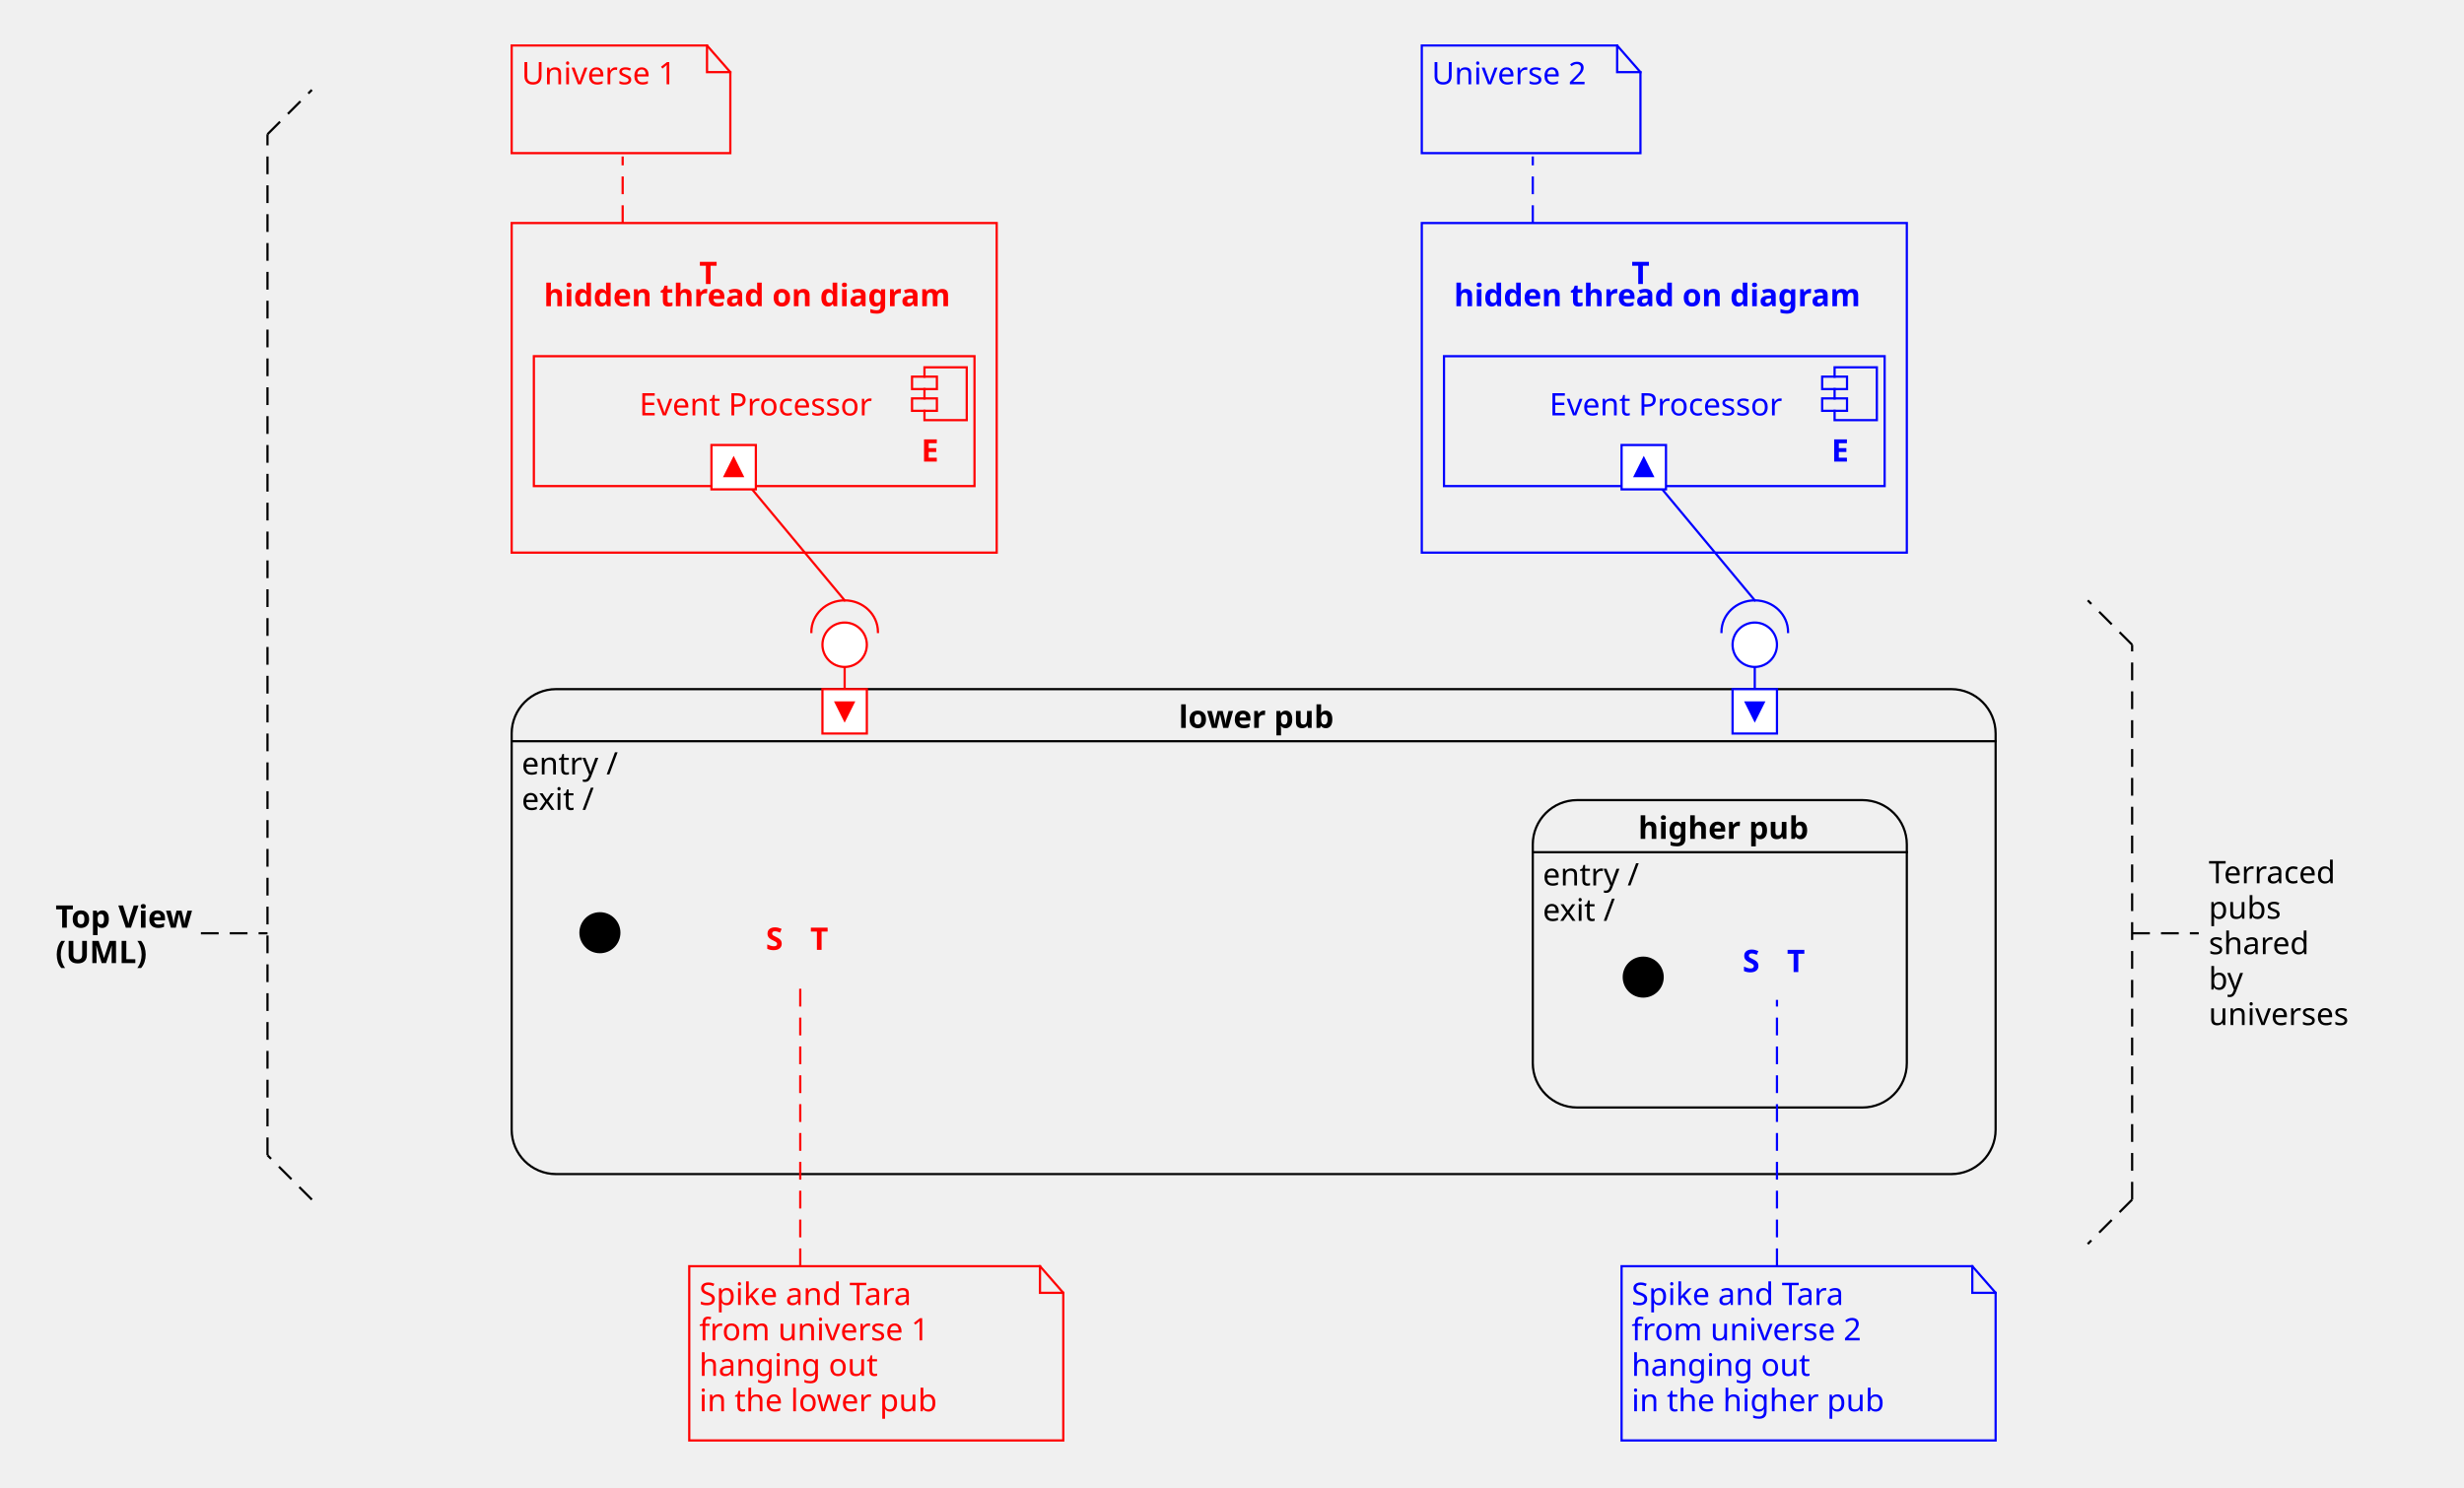
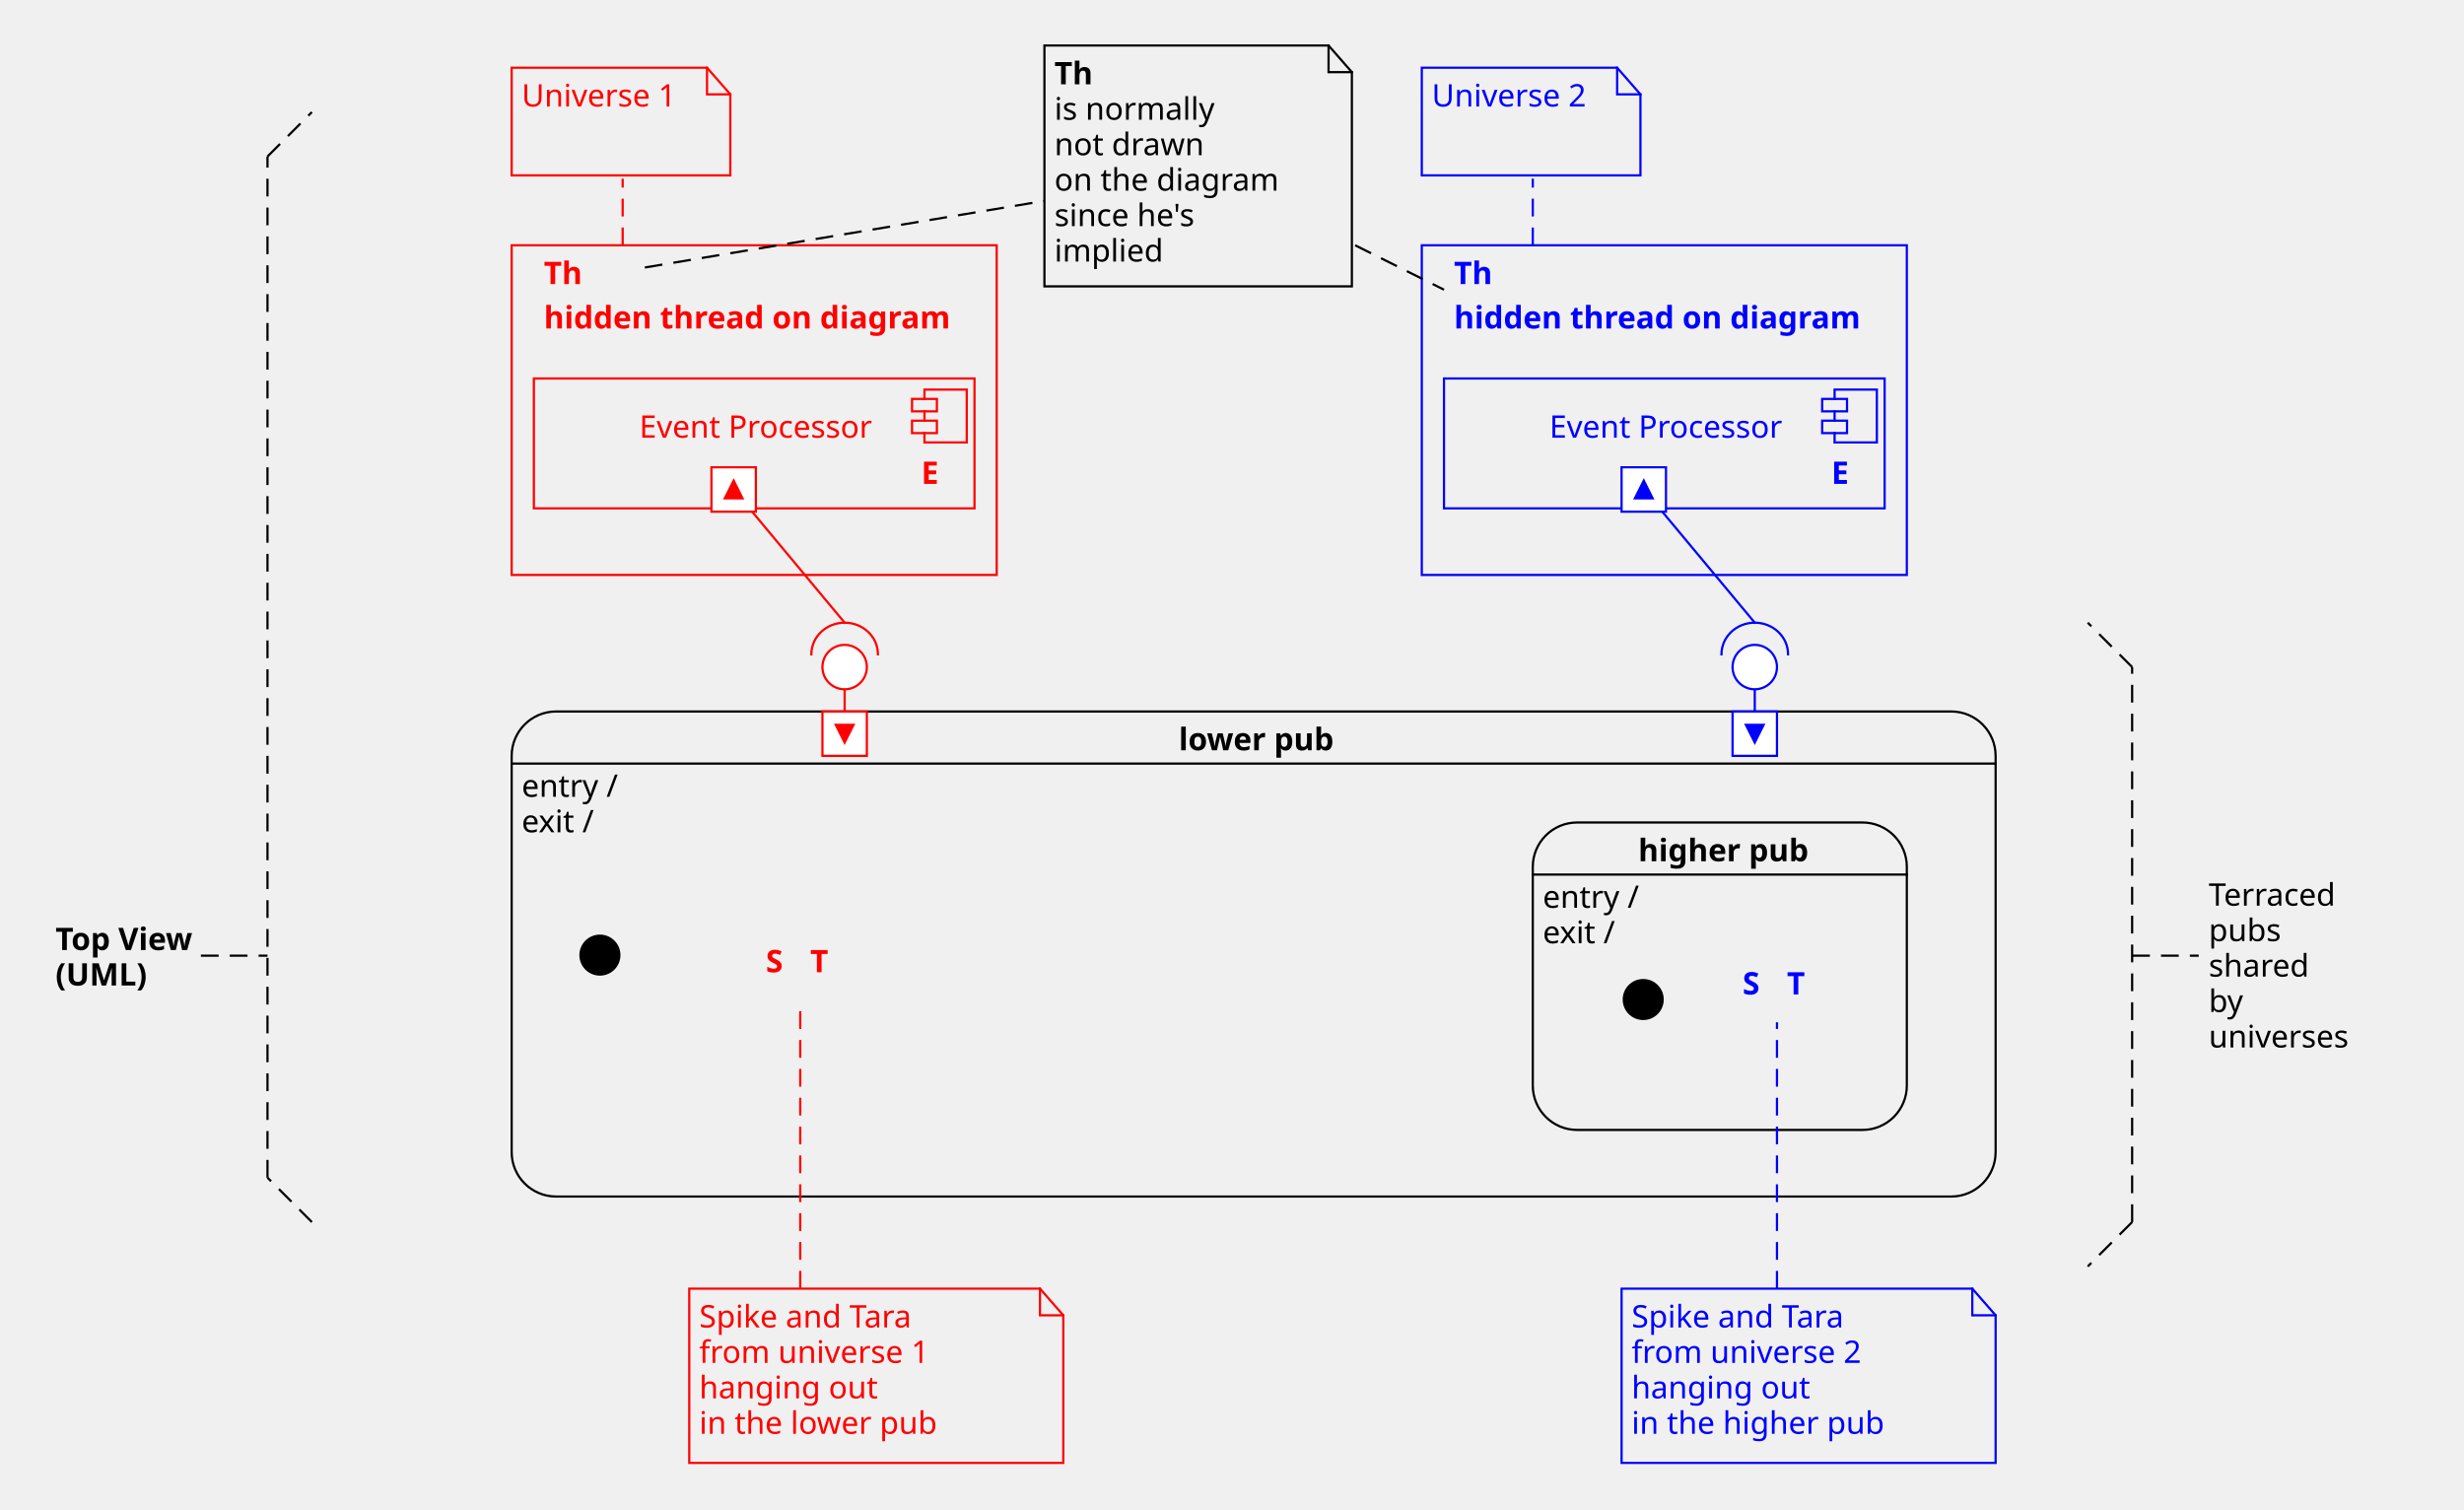
- <svg xmlns="http://www.w3.org/2000/svg" fill-opacity="1" color-rendering="auto" color-interpolation="auto" text-rendering="auto" stroke="black" stroke-linecap="square" width="1110" stroke-miterlimit="10" shape-rendering="auto" stroke-opacity="1" fill="black" stroke-dasharray="none" font-weight="normal" stroke-width="1" viewBox="50 80 1110 670" height="670" font-family="'Dialog'" font-style="normal" stroke-linejoin="miter" font-size="12px" stroke-dashoffset="0" image-rendering="auto">
+ <svg xmlns="http://www.w3.org/2000/svg" fill-opacity="1" color-rendering="auto" color-interpolation="auto" text-rendering="auto" stroke="black" stroke-linecap="square" width="1110" stroke-miterlimit="10" shape-rendering="auto" stroke-opacity="1" fill="black" stroke-dasharray="none" font-weight="normal" stroke-width="1" viewBox="50 70 1110 680" height="680" font-family="'Dialog'" font-style="normal" stroke-linejoin="miter" font-size="12px" stroke-dashoffset="0" image-rendering="auto">
  <defs id="genericDefs" />
  <g>
    <defs id="defs1">
      <clipPath clipPathUnits="userSpaceOnUse" id="clipPath1">
        <path d="M0 0 L2147483647 0 L2147483647 2147483647 L0 2147483647 L0 0 Z" />
      </clipPath>
      <clipPath clipPathUnits="userSpaceOnUse" id="clipPath2">
+         <path d="M0 0 L0 110 L140 110 L140 0 Z" />
+       </clipPath>
+       <clipPath clipPathUnits="userSpaceOnUse" id="clipPath3">
        <path d="M0 0 L0 100 L100 100 L100 0 Z" />
      </clipPath>
-       <clipPath clipPathUnits="userSpaceOnUse" id="clipPath3">
+       <clipPath clipPathUnits="userSpaceOnUse" id="clipPath4">
        <path d="M0 0 L0 80 L170 80 L170 0 Z" />
      </clipPath>
-       <clipPath clipPathUnits="userSpaceOnUse" id="clipPath4">
+       <clipPath clipPathUnits="userSpaceOnUse" id="clipPath5">
        <path d="M0 0 L0 50 L100 50 L100 0 Z" />
      </clipPath>
-       <clipPath clipPathUnits="userSpaceOnUse" id="clipPath5">
+       <clipPath clipPathUnits="userSpaceOnUse" id="clipPath6">
        <path d="M0 0 L0 30 L30 30 L30 0 Z" />
      </clipPath>
-       <clipPath clipPathUnits="userSpaceOnUse" id="clipPath6">
+       <clipPath clipPathUnits="userSpaceOnUse" id="clipPath7">
        <path d="M0 0 L0 30 L190 30 L190 0 Z" />
      </clipPath>
-       <clipPath clipPathUnits="userSpaceOnUse" id="clipPath7">
+       <clipPath clipPathUnits="userSpaceOnUse" id="clipPath8">
        <path d="M0 0 L0 150 L220 150 L220 0 Z" />
      </clipPath>
-       <clipPath clipPathUnits="userSpaceOnUse" id="clipPath8">
+       <clipPath clipPathUnits="userSpaceOnUse" id="clipPath9">
+         <path d="M0 0 L0 30 L40 30 L40 0 Z" />
+       </clipPath>
+       <clipPath clipPathUnits="userSpaceOnUse" id="clipPath10">
        <path d="M0 0 L0 60 L200 60 L200 0 Z" />
      </clipPath>
-       <clipPath clipPathUnits="userSpaceOnUse" id="clipPath9">
+       <clipPath clipPathUnits="userSpaceOnUse" id="clipPath11">
        <path d="M0 0 L0 40 L100 40 L100 0 Z" />
      </clipPath>
-       <clipPath clipPathUnits="userSpaceOnUse" id="clipPath10">
+       <clipPath clipPathUnits="userSpaceOnUse" id="clipPath12">
        <path d="M0 0 L0 20 L20 20 L20 0 Z" />
      </clipPath>
-       <clipPath clipPathUnits="userSpaceOnUse" id="clipPath11">
+       <clipPath clipPathUnits="userSpaceOnUse" id="clipPath13">
        <path d="M0 0 L0 140 L170 140 L170 0 Z" />
      </clipPath>
-       <clipPath clipPathUnits="userSpaceOnUse" id="clipPath12">
+       <clipPath clipPathUnits="userSpaceOnUse" id="clipPath14">
        <path d="M0 0 L0 220 L670 220 L670 0 Z" />
      </clipPath>
-       <clipPath clipPathUnits="userSpaceOnUse" id="clipPath13">
+       <clipPath clipPathUnits="userSpaceOnUse" id="clipPath15">
+         <path d="M0 0 L0 50 L70 50 L70 0 Z" />
+       </clipPath>
+       <clipPath clipPathUnits="userSpaceOnUse" id="clipPath16">
+         <path d="M0 0 L0 60 L210 60 L210 0 Z" />
+       </clipPath>
+       <clipPath clipPathUnits="userSpaceOnUse" id="clipPath17">
        <path d="M0 0 L0 30 L60 30 L60 0 Z" />
      </clipPath>
-       <clipPath clipPathUnits="userSpaceOnUse" id="clipPath14">
+       <clipPath clipPathUnits="userSpaceOnUse" id="clipPath18">
        <path d="M0 0 L0 50 L50 50 L50 0 Z" />
      </clipPath>
-       <clipPath clipPathUnits="userSpaceOnUse" id="clipPath15">
+       <clipPath clipPathUnits="userSpaceOnUse" id="clipPath19">
        <path d="M0 0 L0 280 L30 280 L30 0 Z" />
      </clipPath>
-       <clipPath clipPathUnits="userSpaceOnUse" id="clipPath16">
+       <clipPath clipPathUnits="userSpaceOnUse" id="clipPath20">
        <path d="M0 0 L0 150 L30 150 L30 0 Z" />
      </clipPath>
-       <clipPath clipPathUnits="userSpaceOnUse" id="clipPath17">
+       <clipPath clipPathUnits="userSpaceOnUse" id="clipPath21">
        <path d="M0 0 L0 160 L30 160 L30 0 Z" />
      </clipPath>
-       <clipPath clipPathUnits="userSpaceOnUse" id="clipPath18">
+       <clipPath clipPathUnits="userSpaceOnUse" id="clipPath22">
        <path d="M0 0 L0 60 L30 60 L30 0 Z" />
      </clipPath>
-       <clipPath clipPathUnits="userSpaceOnUse" id="clipPath19">
+       <clipPath clipPathUnits="userSpaceOnUse" id="clipPath23">
        <path d="M0 0 L0 100 L90 100 L90 0 Z" />
      </clipPath>
-       <clipPath clipPathUnits="userSpaceOnUse" id="clipPath20">
+       <clipPath clipPathUnits="userSpaceOnUse" id="clipPath24">
        <path d="M0 0 L0 490 L30 490 L30 0 Z" />
      </clipPath>
    </defs>
+     <g fill="rgb(255,255,255)" fill-opacity="0" transform="translate(520,90)" stroke-opacity="0" stroke="rgb(255,255,255)">
+       <path d="M0.5 0.5 L128.5 0.5 L139 12.5 L139 109 L0.5 109 Z" stroke="none" clip-path="url(#clipPath2)" />
+     </g>
+     <g transform="translate(520,90)">
+       <path fill="none" d="M0.5 0.5 L128.5 0.5 L139 12.5 L139 109 L0.5 109 Z" clip-path="url(#clipPath2)" />
+       <path fill="none" d="M128.5 0.5 L128.5 12.5 L139 12.5" clip-path="url(#clipPath2)" />
+       <text x="5" font-size="14px" y="17.969" clip-path="url(#clipPath2)" font-family="sans-serif" stroke="none" font-weight="bold" xml:space="preserve">Th</text>
+       <text x="5" font-size="14px" y="33.938" clip-path="url(#clipPath2)" font-family="sans-serif" stroke="none" xml:space="preserve">is normally</text>
+       <text x="5" font-size="14px" y="49.906" clip-path="url(#clipPath2)" font-family="sans-serif" stroke="none" xml:space="preserve">not drawn</text>
+       <text x="5" font-size="14px" y="65.875" clip-path="url(#clipPath2)" font-family="sans-serif" stroke="none" xml:space="preserve">on the diagram</text>
+       <text x="5" font-size="14px" y="81.844" clip-path="url(#clipPath2)" font-family="sans-serif" stroke="none" xml:space="preserve">since he's</text>
+       <text x="5" font-size="14px" y="97.812" clip-path="url(#clipPath2)" font-family="sans-serif" stroke="none" xml:space="preserve">implied</text>
+     </g>
    <g font-family="sans-serif" font-size="14px" transform="translate(1040,460)">
-       <text x="5" xml:space="preserve" y="17.969" clip-path="url(#clipPath2)" stroke="none">Terraced</text>
-       <text x="5" xml:space="preserve" y="33.938" clip-path="url(#clipPath2)" stroke="none">pubs</text>
-       <text x="5" xml:space="preserve" y="49.906" clip-path="url(#clipPath2)" stroke="none">shared</text>
-       <text x="5" xml:space="preserve" y="65.875" clip-path="url(#clipPath2)" stroke="none">by</text>
-       <text x="5" xml:space="preserve" y="81.844" clip-path="url(#clipPath2)" stroke="none">universes</text>
+       <text x="5" xml:space="preserve" y="17.969" clip-path="url(#clipPath3)" stroke="none">Terraced</text>
+       <text x="5" xml:space="preserve" y="33.938" clip-path="url(#clipPath3)" stroke="none">pubs</text>
+       <text x="5" xml:space="preserve" y="49.906" clip-path="url(#clipPath3)" stroke="none">shared</text>
+       <text x="5" xml:space="preserve" y="65.875" clip-path="url(#clipPath3)" stroke="none">by</text>
+       <text x="5" xml:space="preserve" y="81.844" clip-path="url(#clipPath3)" stroke="none">universes</text>
    </g>
    <g fill="rgb(255,255,255)" fill-opacity="0" transform="translate(780,650)" stroke-opacity="0" stroke="rgb(255,255,255)">
-       <path d="M0.5 0.5 L158.5 0.5 L169 12.5 L169 79 L0.5 79 Z" stroke="none" clip-path="url(#clipPath3)" />
+       <path d="M0.5 0.5 L158.5 0.5 L169 12.5 L169 79 L0.5 79 Z" stroke="none" clip-path="url(#clipPath4)" />
    </g>
    <g fill="blue" transform="translate(780,650)" stroke="blue">
-       <path fill="none" d="M0.5 0.5 L158.5 0.5 L169 12.5 L169 79 L0.5 79 Z" clip-path="url(#clipPath3)" />
-       <path fill="none" d="M158.5 0.5 L158.5 12.5 L169 12.5" clip-path="url(#clipPath3)" />
-       <text x="5" font-size="14px" y="17.969" clip-path="url(#clipPath3)" font-family="sans-serif" stroke="none" xml:space="preserve">Spike and Tara</text>
-       <text x="5" font-size="14px" y="33.938" clip-path="url(#clipPath3)" font-family="sans-serif" stroke="none" xml:space="preserve">from universe 2</text>
-       <text x="5" font-size="14px" y="49.906" clip-path="url(#clipPath3)" font-family="sans-serif" stroke="none" xml:space="preserve">hanging out</text>
-       <text x="5" font-size="14px" y="65.875" clip-path="url(#clipPath3)" font-family="sans-serif" stroke="none" xml:space="preserve">in the higher pub</text>
+       <path fill="none" d="M0.5 0.5 L158.5 0.5 L169 12.5 L169 79 L0.5 79 Z" clip-path="url(#clipPath4)" />
+       <path fill="none" d="M158.5 0.5 L158.5 12.5 L169 12.5" clip-path="url(#clipPath4)" />
+       <text x="5" font-size="14px" y="17.969" clip-path="url(#clipPath4)" font-family="sans-serif" stroke="none" xml:space="preserve">Spike and Tara</text>
+       <text x="5" font-size="14px" y="33.938" clip-path="url(#clipPath4)" font-family="sans-serif" stroke="none" xml:space="preserve">from universe 2</text>
+       <text x="5" font-size="14px" y="49.906" clip-path="url(#clipPath4)" font-family="sans-serif" stroke="none" xml:space="preserve">hanging out</text>
+       <text x="5" font-size="14px" y="65.875" clip-path="url(#clipPath4)" font-family="sans-serif" stroke="none" xml:space="preserve">in the higher pub</text>
    </g>
    <g fill="rgb(255,255,255)" fill-opacity="0" transform="translate(360,650)" stroke-opacity="0" stroke="rgb(255,255,255)">
-       <path d="M0.5 0.5 L158.5 0.5 L169 12.5 L169 79 L0.5 79 Z" stroke="none" clip-path="url(#clipPath3)" />
+       <path d="M0.5 0.5 L158.5 0.5 L169 12.5 L169 79 L0.5 79 Z" stroke="none" clip-path="url(#clipPath4)" />
    </g>
    <g fill="red" transform="translate(360,650)" stroke="red">
-       <path fill="none" d="M0.5 0.5 L158.5 0.5 L169 12.5 L169 79 L0.5 79 Z" clip-path="url(#clipPath3)" />
-       <path fill="none" d="M158.5 0.5 L158.5 12.5 L169 12.5" clip-path="url(#clipPath3)" />
-       <text x="5" font-size="14px" y="17.969" clip-path="url(#clipPath3)" font-family="sans-serif" stroke="none" xml:space="preserve">Spike and Tara</text>
-       <text x="5" font-size="14px" y="33.938" clip-path="url(#clipPath3)" font-family="sans-serif" stroke="none" xml:space="preserve">from universe 1</text>
-       <text x="5" font-size="14px" y="49.906" clip-path="url(#clipPath3)" font-family="sans-serif" stroke="none" xml:space="preserve">hanging out</text>
-       <text x="5" font-size="14px" y="65.875" clip-path="url(#clipPath3)" font-family="sans-serif" stroke="none" xml:space="preserve">in the lower pub</text>
+       <path fill="none" d="M0.5 0.5 L158.5 0.5 L169 12.5 L169 79 L0.5 79 Z" clip-path="url(#clipPath4)" />
+       <path fill="none" d="M158.5 0.5 L158.5 12.5 L169 12.5" clip-path="url(#clipPath4)" />
+       <text x="5" font-size="14px" y="17.969" clip-path="url(#clipPath4)" font-family="sans-serif" stroke="none" xml:space="preserve">Spike and Tara</text>
+       <text x="5" font-size="14px" y="33.938" clip-path="url(#clipPath4)" font-family="sans-serif" stroke="none" xml:space="preserve">from universe 1</text>
+       <text x="5" font-size="14px" y="49.906" clip-path="url(#clipPath4)" font-family="sans-serif" stroke="none" xml:space="preserve">hanging out</text>
+       <text x="5" font-size="14px" y="65.875" clip-path="url(#clipPath4)" font-family="sans-serif" stroke="none" xml:space="preserve">in the lower pub</text>
    </g>
    <g fill="rgb(255,255,255)" fill-opacity="0" transform="translate(690,100)" stroke-opacity="0" stroke="rgb(255,255,255)">
-       <path d="M0.5 0.5 L88.5 0.5 L99 12.5 L99 49 L0.5 49 Z" stroke="none" clip-path="url(#clipPath4)" />
+       <path d="M0.5 0.5 L88.5 0.5 L99 12.5 L99 49 L0.5 49 Z" stroke="none" clip-path="url(#clipPath5)" />
    </g>
    <g fill="blue" transform="translate(690,100)" stroke="blue">
-       <path fill="none" d="M0.5 0.5 L88.5 0.5 L99 12.5 L99 49 L0.5 49 Z" clip-path="url(#clipPath4)" />
-       <path fill="none" d="M88.5 0.5 L88.5 12.5 L99 12.5" clip-path="url(#clipPath4)" />
-       <text x="5" font-size="14px" y="17.969" clip-path="url(#clipPath4)" font-family="sans-serif" stroke="none" xml:space="preserve">Universe 2</text>
+       <path fill="none" d="M0.5 0.5 L88.5 0.5 L99 12.5 L99 49 L0.5 49 Z" clip-path="url(#clipPath5)" />
+       <path fill="none" d="M88.5 0.5 L88.5 12.5 L99 12.5" clip-path="url(#clipPath5)" />
+       <text x="5" font-size="14px" y="17.969" clip-path="url(#clipPath5)" font-family="sans-serif" stroke="none" xml:space="preserve">Universe 2</text>
    </g>
    <g fill="rgb(255,255,255)" fill-opacity="0" transform="translate(280,100)" stroke-opacity="0" stroke="rgb(255,255,255)">
-       <path d="M0.5 0.5 L88.5 0.5 L99 12.5 L99 49 L0.5 49 Z" stroke="none" clip-path="url(#clipPath4)" />
+       <path d="M0.5 0.5 L88.5 0.5 L99 12.5 L99 49 L0.5 49 Z" stroke="none" clip-path="url(#clipPath5)" />
    </g>
    <g fill="red" transform="translate(280,100)" stroke="red">
-       <path fill="none" d="M0.5 0.5 L88.5 0.5 L99 12.5 L99 49 L0.5 49 Z" clip-path="url(#clipPath4)" />
-       <path fill="none" d="M88.5 0.5 L88.5 12.5 L99 12.5" clip-path="url(#clipPath4)" />
-       <text x="5" font-size="14px" y="17.969" clip-path="url(#clipPath4)" font-family="sans-serif" stroke="none" xml:space="preserve">Universe 1</text>
+       <path fill="none" d="M0.5 0.5 L88.5 0.5 L99 12.5 L99 49 L0.5 49 Z" clip-path="url(#clipPath5)" />
+       <path fill="none" d="M88.5 0.5 L88.5 12.5 L99 12.5" clip-path="url(#clipPath5)" />
+       <text x="5" font-size="14px" y="17.969" clip-path="url(#clipPath5)" font-family="sans-serif" stroke="none" xml:space="preserve">Universe 1</text>
    </g>
    <g fill="blue" font-size="14px" font-weight="bold" font-family="sans-serif" transform="translate(850,500)" stroke="blue">
-       <text x="5" xml:space="preserve" y="17.969" clip-path="url(#clipPath5)" stroke="none">T</text>
+       <text x="5" xml:space="preserve" y="17.969" clip-path="url(#clipPath6)" stroke="none">T</text>
    </g>
    <g fill="blue" font-size="14px" font-weight="bold" font-family="sans-serif" transform="translate(830,500)" stroke="blue">
-       <text x="5" xml:space="preserve" y="17.969" clip-path="url(#clipPath5)" stroke="none">S</text>
+       <text x="5" xml:space="preserve" y="17.969" clip-path="url(#clipPath6)" stroke="none">S</text>
    </g>
    <g fill="blue" font-size="14px" font-weight="bold" font-family="sans-serif" transform="translate(700,200)" stroke="blue">
-       <text x="5" xml:space="preserve" y="17.969" clip-path="url(#clipPath6)" stroke="none">hidden thread on diagram</text>
+       <text x="5" xml:space="preserve" y="17.969" clip-path="url(#clipPath7)" stroke="none">hidden thread on diagram</text>
    </g>
    <g fill="rgb(255,255,255)" fill-opacity="0" transform="translate(690,180)" stroke-opacity="0" stroke="rgb(255,255,255)">
-       <rect x="0.5" width="218.5" height="148.5" y="0.5" clip-path="url(#clipPath7)" stroke="none" />
+       <rect x="0.5" width="218.5" height="148.5" y="0.5" clip-path="url(#clipPath8)" stroke="none" />
    </g>
    <g fill="blue" transform="translate(690,180)" stroke="blue">
-       <rect fill="none" x="0.5" width="218.5" height="148.5" y="0.5" clip-path="url(#clipPath7)" />
+       <rect fill="none" x="0.5" width="218.5" height="148.5" y="0.5" clip-path="url(#clipPath8)" />
    </g>
    <g fill="blue" font-size="14px" font-weight="bold" font-family="sans-serif" transform="translate(870,270)" stroke="blue">
-       <text x="5" xml:space="preserve" y="17.969" clip-path="url(#clipPath5)" stroke="none">E</text>
-     </g>
-     <g fill="blue" font-size="14px" font-weight="bold" font-family="sans-serif" transform="translate(780,190)" stroke="blue">
-       <text x="5" xml:space="preserve" y="17.969" clip-path="url(#clipPath5)" stroke="none">T</text>
+       <text x="5" xml:space="preserve" y="17.969" clip-path="url(#clipPath6)" stroke="none">E</text>
+     </g>
+     <g fill="blue" font-size="14px" font-weight="bold" font-family="sans-serif" transform="translate(700,180)" stroke="blue">
+       <text x="5" xml:space="preserve" y="17.969" clip-path="url(#clipPath9)" stroke="none">Th</text>
    </g>
    <g fill="rgb(255,255,255)" fill-opacity="0" transform="translate(700,240)" stroke-opacity="0" stroke="rgb(255,255,255)">
-       <rect x="170.86" width="11.2" height="5.6" y="9.7" clip-path="url(#clipPath8)" stroke="none" />
+       <rect x="170.86" width="11.2" height="5.6" y="9.7" clip-path="url(#clipPath10)" stroke="none" />
    </g>
    <g fill="blue" transform="translate(700,240)" stroke="blue">
-       <rect fill="none" x="170.86" width="11.2" height="5.6" y="9.7" clip-path="url(#clipPath8)" />
+       <rect fill="none" x="170.86" width="11.2" height="5.6" y="9.7" clip-path="url(#clipPath10)" />
    </g>
    <g fill="rgb(255,255,255)" fill-opacity="0" transform="translate(700,240)" stroke-opacity="0" stroke="rgb(255,255,255)">
-       <rect x="170.86" width="11.2" height="5.6" y="19.5" clip-path="url(#clipPath8)" stroke="none" />
+       <rect x="170.86" width="11.2" height="5.6" y="19.5" clip-path="url(#clipPath10)" stroke="none" />
    </g>
    <g fill="blue" transform="translate(700,240)" stroke="blue">
-       <rect fill="none" x="170.86" width="11.2" height="5.6" y="19.5" clip-path="url(#clipPath8)" />
-       <path fill="none" d="M176.46 15.3 L176.46 19.5" clip-path="url(#clipPath8)" />
-       <path fill="none" d="M176.46 9.7 L176.46 5.5 L195.5 5.5 L195.5 29.3 L176.46 29.3 L176.46 25.1" clip-path="url(#clipPath8)" />
+       <rect fill="none" x="170.86" width="11.2" height="5.6" y="19.5" clip-path="url(#clipPath10)" />
+       <path fill="none" d="M176.46 15.3 L176.46 19.5" clip-path="url(#clipPath10)" />
+       <path fill="none" d="M176.46 9.7 L176.46 5.5 L195.5 5.5 L195.5 29.3 L176.46 29.3 L176.46 25.1" clip-path="url(#clipPath10)" />
    </g>
    <g fill="rgb(255,255,255)" fill-opacity="0" transform="translate(700,240)" stroke-opacity="0" stroke="rgb(255,255,255)">
-       <rect x="0.5" width="198.5" height="58.5" y="0.5" clip-path="url(#clipPath8)" stroke="none" />
+       <rect x="0.5" width="198.5" height="58.5" y="0.5" clip-path="url(#clipPath10)" stroke="none" />
    </g>
    <g fill="blue" transform="translate(700,240)" stroke="blue">
-       <rect fill="none" x="0.5" width="198.5" height="58.5" y="0.5" clip-path="url(#clipPath8)" />
-       <text x="48" font-size="14px" y="27.169" clip-path="url(#clipPath8)" font-family="sans-serif" stroke="none" xml:space="preserve">Event Processor</text>
+       <rect fill="none" x="0.5" width="198.5" height="58.5" y="0.5" clip-path="url(#clipPath10)" />
+       <text x="48" font-size="14px" y="27.169" clip-path="url(#clipPath10)" font-family="sans-serif" stroke="none" xml:space="preserve">Event Processor</text>
    </g>
    <g fill="red" font-size="14px" font-weight="bold" font-family="sans-serif" transform="translate(290,200)" stroke="red">
-       <text x="5" xml:space="preserve" y="17.969" clip-path="url(#clipPath6)" stroke="none">hidden thread on diagram</text>
+       <text x="5" xml:space="preserve" y="17.969" clip-path="url(#clipPath7)" stroke="none">hidden thread on diagram</text>
    </g>
    <g fill="rgb(255,255,255)" fill-opacity="0" transform="translate(280,180)" stroke-opacity="0" stroke="rgb(255,255,255)">
-       <rect x="0.5" width="218.5" height="148.5" y="0.5" clip-path="url(#clipPath7)" stroke="none" />
+       <rect x="0.5" width="218.5" height="148.5" y="0.5" clip-path="url(#clipPath8)" stroke="none" />
    </g>
    <g fill="red" transform="translate(280,180)" stroke="red">
-       <rect fill="none" x="0.5" width="218.5" height="148.5" y="0.5" clip-path="url(#clipPath7)" />
+       <rect fill="none" x="0.5" width="218.5" height="148.5" y="0.5" clip-path="url(#clipPath8)" />
    </g>
    <g fill="red" font-size="14px" font-weight="bold" font-family="sans-serif" transform="translate(410,490)" stroke="red">
-       <text x="5" xml:space="preserve" y="17.969" clip-path="url(#clipPath5)" stroke="none">T</text>
+       <text x="5" xml:space="preserve" y="17.969" clip-path="url(#clipPath6)" stroke="none">T</text>
    </g>
    <g fill="red" font-size="14px" font-weight="bold" font-family="sans-serif" transform="translate(390,490)" stroke="red">
-       <text x="5" xml:space="preserve" y="17.969" clip-path="url(#clipPath5)" stroke="none">S</text>
+       <text x="5" xml:space="preserve" y="17.969" clip-path="url(#clipPath6)" stroke="none">S</text>
    </g>
    <g fill="red" font-size="14px" font-weight="bold" font-family="sans-serif" transform="translate(460,270)" stroke="red">
-       <text x="5" xml:space="preserve" y="17.969" clip-path="url(#clipPath5)" stroke="none">E</text>
-     </g>
-     <g fill="red" font-size="14px" font-weight="bold" font-family="sans-serif" transform="translate(360,190)" stroke="red">
-       <text x="5" xml:space="preserve" y="17.969" clip-path="url(#clipPath5)" stroke="none">T</text>
+       <text x="5" xml:space="preserve" y="17.969" clip-path="url(#clipPath6)" stroke="none">E</text>
+     </g>
+     <g fill="red" font-size="14px" font-weight="bold" font-family="sans-serif" transform="translate(290,180)" stroke="red">
+       <text x="5" xml:space="preserve" y="17.969" clip-path="url(#clipPath9)" stroke="none">Th</text>
    </g>
    <g fill="rgb(255,255,255)" fill-opacity="0" transform="translate(290,240)" stroke-opacity="0" stroke="rgb(255,255,255)">
-       <rect x="170.86" width="11.2" height="5.6" y="9.7" clip-path="url(#clipPath8)" stroke="none" />
+       <rect x="170.86" width="11.2" height="5.6" y="9.7" clip-path="url(#clipPath10)" stroke="none" />
    </g>
    <g fill="red" transform="translate(290,240)" stroke="red">
-       <rect fill="none" x="170.86" width="11.2" height="5.6" y="9.7" clip-path="url(#clipPath8)" />
+       <rect fill="none" x="170.86" width="11.2" height="5.6" y="9.7" clip-path="url(#clipPath10)" />
    </g>
    <g fill="rgb(255,255,255)" fill-opacity="0" transform="translate(290,240)" stroke-opacity="0" stroke="rgb(255,255,255)">
-       <rect x="170.86" width="11.2" height="5.6" y="19.5" clip-path="url(#clipPath8)" stroke="none" />
+       <rect x="170.86" width="11.2" height="5.6" y="19.5" clip-path="url(#clipPath10)" stroke="none" />
    </g>
    <g fill="red" transform="translate(290,240)" stroke="red">
-       <rect fill="none" x="170.86" width="11.2" height="5.6" y="19.5" clip-path="url(#clipPath8)" />
-       <path fill="none" d="M176.46 15.3 L176.46 19.5" clip-path="url(#clipPath8)" />
-       <path fill="none" d="M176.46 9.7 L176.46 5.5 L195.5 5.5 L195.5 29.3 L176.46 29.3 L176.46 25.1" clip-path="url(#clipPath8)" />
+       <rect fill="none" x="170.86" width="11.2" height="5.6" y="19.5" clip-path="url(#clipPath10)" />
+       <path fill="none" d="M176.46 15.3 L176.46 19.5" clip-path="url(#clipPath10)" />
+       <path fill="none" d="M176.46 9.7 L176.46 5.5 L195.5 5.5 L195.5 29.3 L176.46 29.3 L176.46 25.1" clip-path="url(#clipPath10)" />
    </g>
    <g fill="rgb(255,255,255)" fill-opacity="0" transform="translate(290,240)" stroke-opacity="0" stroke="rgb(255,255,255)">
-       <rect x="0.5" width="198.5" height="58.5" y="0.5" clip-path="url(#clipPath8)" stroke="none" />
+       <rect x="0.5" width="198.5" height="58.5" y="0.5" clip-path="url(#clipPath10)" stroke="none" />
    </g>
    <g fill="red" transform="translate(290,240)" stroke="red">
-       <rect fill="none" x="0.5" width="198.5" height="58.5" y="0.5" clip-path="url(#clipPath8)" />
-       <text x="48" font-size="14px" y="27.169" clip-path="url(#clipPath8)" font-family="sans-serif" stroke="none" xml:space="preserve">Event Processor</text>
+       <rect fill="none" x="0.5" width="198.5" height="58.5" y="0.5" clip-path="url(#clipPath10)" />
+       <text x="48" font-size="14px" y="27.169" clip-path="url(#clipPath10)" font-family="sans-serif" stroke="none" xml:space="preserve">Event Processor</text>
    </g>
    <g font-size="14px" font-weight="bold" font-family="sans-serif" transform="translate(70,480)">
-       <text x="5" xml:space="preserve" y="17.969" clip-path="url(#clipPath9)" stroke="none">Top View</text>
-       <text x="5" xml:space="preserve" y="33.938" clip-path="url(#clipPath9)" stroke="none">(UML)</text>
+       <text x="5" xml:space="preserve" y="17.969" clip-path="url(#clipPath11)" stroke="none">Top View</text>
+       <text x="5" xml:space="preserve" y="33.938" clip-path="url(#clipPath11)" stroke="none">(UML)</text>
    </g>
    <g transform="translate(780,510)">
-       <circle r="8.75" clip-path="url(#clipPath10)" cx="10.25" cy="10.25" stroke="none" />
-       <circle fill="none" r="8.75" clip-path="url(#clipPath10)" cx="10.25" cy="10.25" />
+       <circle r="8.75" clip-path="url(#clipPath12)" cx="10.25" cy="10.25" stroke="none" />
+       <circle fill="none" r="8.75" clip-path="url(#clipPath12)" cx="10.25" cy="10.25" />
    </g>
    <g transform="translate(310,490)">
-       <circle r="8.75" clip-path="url(#clipPath10)" cx="10.25" cy="10.25" stroke="none" />
-       <circle fill="none" r="8.75" clip-path="url(#clipPath10)" cx="10.25" cy="10.25" />
+       <circle r="8.75" clip-path="url(#clipPath12)" cx="10.25" cy="10.25" stroke="none" />
+       <circle fill="none" r="8.75" clip-path="url(#clipPath12)" cx="10.25" cy="10.25" />
    </g>
    <g fill="rgb(255,255,255)" fill-opacity="0" transform="translate(740,440)" stroke-opacity="0" stroke="rgb(255,255,255)">
-       <rect x="0.5" y="0.5" clip-path="url(#clipPath11)" width="168.5" rx="20" ry="20" height="138.5" stroke="none" />
+       <rect x="0.5" y="0.5" clip-path="url(#clipPath13)" width="168.5" rx="20" ry="20" height="138.5" stroke="none" />
    </g>
    <g transform="translate(740,440)">
-       <rect x="0.5" y="0.5" clip-path="url(#clipPath11)" fill="none" width="168.5" rx="20" ry="20" height="138.5" />
-       <text x="48" font-size="14px" y="17.969" clip-path="url(#clipPath11)" font-family="sans-serif" stroke="none" font-weight="bold" xml:space="preserve">higher pub</text>
-       <path fill="none" d="M1 23.969 L169 23.969" clip-path="url(#clipPath11)" />
-       <text x="5" font-size="14px" y="38.938" clip-path="url(#clipPath11)" font-family="sans-serif" stroke="none" xml:space="preserve">entry /</text>
-       <text x="5" font-size="14px" y="54.906" clip-path="url(#clipPath11)" font-family="sans-serif" stroke="none" xml:space="preserve">exit / </text>
+       <rect x="0.5" y="0.5" clip-path="url(#clipPath13)" fill="none" width="168.5" rx="20" ry="20" height="138.5" />
+       <text x="48" font-size="14px" y="17.969" clip-path="url(#clipPath13)" font-family="sans-serif" stroke="none" font-weight="bold" xml:space="preserve">higher pub</text>
+       <path fill="none" d="M1 23.969 L169 23.969" clip-path="url(#clipPath13)" />
+       <text x="5" font-size="14px" y="38.938" clip-path="url(#clipPath13)" font-family="sans-serif" stroke="none" xml:space="preserve">entry /</text>
+       <text x="5" font-size="14px" y="54.906" clip-path="url(#clipPath13)" font-family="sans-serif" stroke="none" xml:space="preserve">exit / </text>
    </g>
    <g fill="rgb(255,255,255)" fill-opacity="0" transform="translate(280,390)" stroke-opacity="0" stroke="rgb(255,255,255)">
-       <rect x="0.5" y="0.5" clip-path="url(#clipPath12)" width="668.5" rx="20" ry="20" height="218.5" stroke="none" />
+       <rect x="0.5" y="0.5" clip-path="url(#clipPath14)" width="668.5" rx="20" ry="20" height="218.5" stroke="none" />
    </g>
    <g transform="translate(280,390)">
-       <rect x="0.5" y="0.5" clip-path="url(#clipPath12)" fill="none" width="668.5" rx="20" ry="20" height="218.5" />
-       <text x="301" font-size="14px" y="17.969" clip-path="url(#clipPath12)" font-family="sans-serif" stroke="none" font-weight="bold" xml:space="preserve">lower pub</text>
-       <path fill="none" d="M1 23.969 L669 23.969" clip-path="url(#clipPath12)" />
-       <text x="5" font-size="14px" y="38.938" clip-path="url(#clipPath12)" font-family="sans-serif" stroke="none" xml:space="preserve">entry /</text>
-       <text x="5" font-size="14px" y="54.906" clip-path="url(#clipPath12)" font-family="sans-serif" stroke="none" xml:space="preserve">exit / </text>
+       <rect x="0.5" y="0.5" clip-path="url(#clipPath14)" fill="none" width="668.5" rx="20" ry="20" height="218.5" />
+       <text x="301" font-size="14px" y="17.969" clip-path="url(#clipPath14)" font-family="sans-serif" stroke="none" font-weight="bold" xml:space="preserve">lower pub</text>
+       <path fill="none" d="M1 23.969 L669 23.969" clip-path="url(#clipPath14)" />
+       <text x="5" font-size="14px" y="38.938" clip-path="url(#clipPath14)" font-family="sans-serif" stroke="none" xml:space="preserve">entry /</text>
+       <text x="5" font-size="14px" y="54.906" clip-path="url(#clipPath14)" font-family="sans-serif" stroke="none" xml:space="preserve">exit / </text>
+     </g>
+     <g stroke-dasharray="8,5" stroke-miterlimit="5" transform="translate(650,170)" stroke-linecap="butt">
+       <path fill="none" d="M10.5 10.5 L50.5 30.5" clip-path="url(#clipPath15)" />
+     </g>
+     <g stroke-dasharray="8,5" stroke-miterlimit="5" transform="translate(330,150)" stroke-linecap="butt">
+       <path fill="none" d="M10.5 40.5 L190.5 10.5" clip-path="url(#clipPath16)" />
    </g>
    <g stroke-dasharray="8,5" stroke-miterlimit="5" transform="translate(1000,490)" stroke-linecap="butt">
-       <path fill="none" d="M10.5 10.5 L40.5 10.5" clip-path="url(#clipPath13)" />
+       <path fill="none" d="M10.5 10.5 L40.5 10.5" clip-path="url(#clipPath17)" />
    </g>
    <g stroke-dasharray="8,5" stroke-miterlimit="5" transform="translate(980,610)" stroke-linecap="butt">
-       <path fill="none" d="M30.5 10.5 L10.5 30.5" clip-path="url(#clipPath14)" />
+       <path fill="none" d="M30.5 10.5 L10.5 30.5" clip-path="url(#clipPath18)" />
    </g>
    <g stroke-dasharray="8,5" stroke-miterlimit="5" transform="translate(980,340)" stroke-linecap="butt">
-       <path fill="none" d="M30.5 30.5 L10.5 10.5" clip-path="url(#clipPath14)" />
+       <path fill="none" d="M30.5 30.5 L10.5 10.5" clip-path="url(#clipPath18)" />
    </g>
    <g stroke-dasharray="8,5" stroke-miterlimit="5" transform="translate(1000,360)" stroke-linecap="butt">
-       <path fill="none" d="M10.5 260.5 L10.5 10.5" clip-path="url(#clipPath15)" />
+       <path fill="none" d="M10.5 260.5 L10.5 10.5" clip-path="url(#clipPath19)" />
    </g>
    <g fill="blue" stroke-miterlimit="5" stroke-dasharray="8,5" transform="translate(840,520)" stroke-linecap="butt" stroke="blue">
-       <path fill="none" d="M10.5 130.5 L10.5 10.5" clip-path="url(#clipPath16)" />
+       <path fill="none" d="M10.5 130.5 L10.5 10.5" clip-path="url(#clipPath20)" />
    </g>
    <g fill="red" stroke-miterlimit="5" stroke-dasharray="8,5" transform="translate(400,510)" stroke-linecap="butt" stroke="red">
-       <path fill="none" d="M10.5 140.5 L10.5 10.5" clip-path="url(#clipPath17)" />
+       <path fill="none" d="M10.5 140.5 L10.5 10.5" clip-path="url(#clipPath21)" />
    </g>
    <g fill="blue" stroke-miterlimit="5" stroke-dasharray="8,5" transform="translate(730,140)" stroke-linecap="butt" stroke="blue">
-       <path fill="none" d="M10.5 40.5 L10.5 10.5" clip-path="url(#clipPath18)" />
+       <path fill="none" d="M10.5 40.5 L10.5 10.5" clip-path="url(#clipPath22)" />
    </g>
    <g fill="red" stroke-miterlimit="5" stroke-dasharray="8,5" transform="translate(320,140)" stroke-linecap="butt" stroke="red">
-       <path fill="none" d="M10.5 40.5 L10.5 10.5" clip-path="url(#clipPath18)" />
+       <path fill="none" d="M10.5 40.5 L10.5 10.5" clip-path="url(#clipPath22)" />
    </g>
    <g fill="blue" transform="translate(830,360)" stroke="blue">
-       <path fill="none" d="M10.5 11.5 L10.5 40.5" clip-path="url(#clipPath18)" />
-       <circle fill="white" r="10" clip-path="url(#clipPath18)" cx="10.5" cy="10.5" stroke="none" />
-       <circle fill="none" r="10" clip-path="url(#clipPath18)" cx="10.5" cy="10.5" />
-       <rect x="0.5" y="30.5" clip-path="url(#clipPath18)" fill="white" width="20" height="20" stroke="none" />
-       <rect fill="none" x="0.5" width="20" height="20" y="30.5" clip-path="url(#clipPath18)" />
-       <path d="M6.5 36.5 L14.5 36.5 L10.5 44.5 Z" clip-path="url(#clipPath18)" stroke="none" />
-       <path fill="none" d="M6.5 36.5 L14.5 36.5 L10.5 44.5 Z" clip-path="url(#clipPath18)" />
+       <path fill="none" d="M10.5 11.5 L10.5 40.5" clip-path="url(#clipPath22)" />
+       <circle fill="white" r="10" clip-path="url(#clipPath22)" cx="10.5" cy="10.5" stroke="none" />
+       <circle fill="none" r="10" clip-path="url(#clipPath22)" cx="10.5" cy="10.5" />
+       <rect x="0.5" y="30.5" clip-path="url(#clipPath22)" fill="white" width="20" height="20" stroke="none" />
+       <rect fill="none" x="0.5" width="20" height="20" y="30.5" clip-path="url(#clipPath22)" />
+       <path d="M6.5 36.5 L14.5 36.5 L10.5 44.5 Z" clip-path="url(#clipPath22)" stroke="none" />
+       <path fill="none" d="M6.5 36.5 L14.5 36.5 L10.5 44.5 Z" clip-path="url(#clipPath22)" />
    </g>
    <g fill="blue" transform="translate(780,280)" stroke="blue">
-       <path fill="none" d="M11.14 11.268 L60.5 70.5" clip-path="url(#clipPath19)" />
-       <rect x="0.5" y="0.5" clip-path="url(#clipPath19)" fill="white" width="20" height="20" stroke="none" />
-       <rect fill="none" x="0.5" width="20" height="20" y="0.5" clip-path="url(#clipPath19)" />
-       <path d="M10.5 6.5 L14.5 14.5 L6.5 14.5 Z" clip-path="url(#clipPath19)" stroke="none" />
-       <path fill="none" d="M10.5 6.5 L14.5 14.5 L6.5 14.5 Z" clip-path="url(#clipPath19)" />
+       <path fill="none" d="M11.14 11.268 L60.5 70.5" clip-path="url(#clipPath23)" />
+       <rect x="0.5" y="0.5" clip-path="url(#clipPath23)" fill="white" width="20" height="20" stroke="none" />
+       <rect fill="none" x="0.5" width="20" height="20" y="0.5" clip-path="url(#clipPath23)" />
+       <path d="M10.5 6.5 L14.5 14.5 L6.5 14.5 Z" clip-path="url(#clipPath23)" stroke="none" />
+       <path fill="none" d="M10.5 6.5 L14.5 14.5 L6.5 14.5 Z" clip-path="url(#clipPath23)" />
    </g>
    <g fill="rgb(255,255,255)" fill-opacity="0" transform="translate(780,280)" stroke-opacity="0" stroke="rgb(255,255,255)">
-       <path d="M75.5 84.75 A15 14.25 0 0 0 45.5 84.75" stroke="none" clip-path="url(#clipPath19)" />
+       <path d="M75.5 84.75 A15 14.25 0 0 0 45.5 84.75" stroke="none" clip-path="url(#clipPath23)" />
    </g>
    <g fill="blue" transform="translate(780,280)" stroke="blue">
-       <path fill="none" d="M75.5 84.75 A15 14.25 0 0 0 45.5 84.75" clip-path="url(#clipPath19)" />
+       <path fill="none" d="M75.5 84.75 A15 14.25 0 0 0 45.5 84.75" clip-path="url(#clipPath23)" />
    </g>
    <g fill="red" transform="translate(420,360)" stroke="red">
-       <path fill="none" d="M10.5 11.5 L10.5 40.5" clip-path="url(#clipPath18)" />
-       <circle fill="white" r="10" clip-path="url(#clipPath18)" cx="10.5" cy="10.5" stroke="none" />
-       <circle fill="none" r="10" clip-path="url(#clipPath18)" cx="10.5" cy="10.5" />
-       <rect x="0.5" y="30.5" clip-path="url(#clipPath18)" fill="white" width="20" height="20" stroke="none" />
-       <rect fill="none" x="0.5" width="20" height="20" y="30.5" clip-path="url(#clipPath18)" />
-       <path d="M6.5 36.5 L14.5 36.5 L10.5 44.5 Z" clip-path="url(#clipPath18)" stroke="none" />
-       <path fill="none" d="M6.5 36.5 L14.5 36.5 L10.5 44.5 Z" clip-path="url(#clipPath18)" />
+       <path fill="none" d="M10.5 11.5 L10.5 40.5" clip-path="url(#clipPath22)" />
+       <circle fill="white" r="10" clip-path="url(#clipPath22)" cx="10.5" cy="10.5" stroke="none" />
+       <circle fill="none" r="10" clip-path="url(#clipPath22)" cx="10.5" cy="10.5" />
+       <rect x="0.5" y="30.5" clip-path="url(#clipPath22)" fill="white" width="20" height="20" stroke="none" />
+       <rect fill="none" x="0.5" width="20" height="20" y="30.5" clip-path="url(#clipPath22)" />
+       <path d="M6.5 36.5 L14.5 36.5 L10.5 44.5 Z" clip-path="url(#clipPath22)" stroke="none" />
+       <path fill="none" d="M6.5 36.5 L14.5 36.5 L10.5 44.5 Z" clip-path="url(#clipPath22)" />
    </g>
    <g fill="red" transform="translate(370,280)" stroke="red">
-       <path fill="none" d="M11.14 11.268 L60.5 70.5" clip-path="url(#clipPath19)" />
-       <rect x="0.5" y="0.5" clip-path="url(#clipPath19)" fill="white" width="20" height="20" stroke="none" />
-       <rect fill="none" x="0.5" width="20" height="20" y="0.5" clip-path="url(#clipPath19)" />
-       <path d="M10.5 6.5 L14.5 14.5 L6.5 14.5 Z" clip-path="url(#clipPath19)" stroke="none" />
-       <path fill="none" d="M10.5 6.5 L14.5 14.5 L6.5 14.5 Z" clip-path="url(#clipPath19)" />
+       <path fill="none" d="M11.14 11.268 L60.5 70.5" clip-path="url(#clipPath23)" />
+       <rect x="0.5" y="0.5" clip-path="url(#clipPath23)" fill="white" width="20" height="20" stroke="none" />
+       <rect fill="none" x="0.5" width="20" height="20" y="0.5" clip-path="url(#clipPath23)" />
+       <path d="M10.5 6.5 L14.5 14.5 L6.5 14.5 Z" clip-path="url(#clipPath23)" stroke="none" />
+       <path fill="none" d="M10.5 6.5 L14.5 14.5 L6.5 14.5 Z" clip-path="url(#clipPath23)" />
    </g>
    <g fill="rgb(255,255,255)" fill-opacity="0" transform="translate(370,280)" stroke-opacity="0" stroke="rgb(255,255,255)">
-       <path d="M75.5 84.75 A15 14.25 0 0 0 45.5 84.75" stroke="none" clip-path="url(#clipPath19)" />
+       <path d="M75.5 84.75 A15 14.25 0 0 0 45.5 84.75" stroke="none" clip-path="url(#clipPath23)" />
    </g>
    <g fill="red" transform="translate(370,280)" stroke="red">
-       <path fill="none" d="M75.5 84.75 A15 14.25 0 0 0 45.5 84.75" clip-path="url(#clipPath19)" />
+       <path fill="none" d="M75.5 84.75 A15 14.25 0 0 0 45.5 84.75" clip-path="url(#clipPath23)" />
    </g>
    <g stroke-dasharray="8,5" stroke-miterlimit="5" transform="translate(130,490)" stroke-linecap="butt">
-       <path fill="none" d="M10.5 10.5 L40.5 10.5" clip-path="url(#clipPath13)" />
+       <path fill="none" d="M10.5 10.5 L40.5 10.5" clip-path="url(#clipPath17)" />
    </g>
    <g stroke-dasharray="8,5" stroke-miterlimit="5" transform="translate(160,590)" stroke-linecap="butt">
-       <path fill="none" d="M30.5 30.5 L10.5 10.5" clip-path="url(#clipPath14)" />
+       <path fill="none" d="M30.5 30.5 L10.5 10.5" clip-path="url(#clipPath18)" />
    </g>
    <g stroke-dasharray="8,5" stroke-miterlimit="5" transform="translate(160,110)" stroke-linecap="butt">
-       <path fill="none" d="M10.5 30.5 L30.5 10.5" clip-path="url(#clipPath14)" />
+       <path fill="none" d="M10.5 30.5 L30.5 10.5" clip-path="url(#clipPath18)" />
    </g>
    <g stroke-dasharray="8,5" stroke-miterlimit="5" transform="translate(160,130)" stroke-linecap="butt">
-       <path fill="none" d="M10.5 470.5 L10.5 10.5" clip-path="url(#clipPath20)" />
+       <path fill="none" d="M10.5 470.5 L10.5 10.5" clip-path="url(#clipPath24)" />
    </g>
  </g>
</svg>
